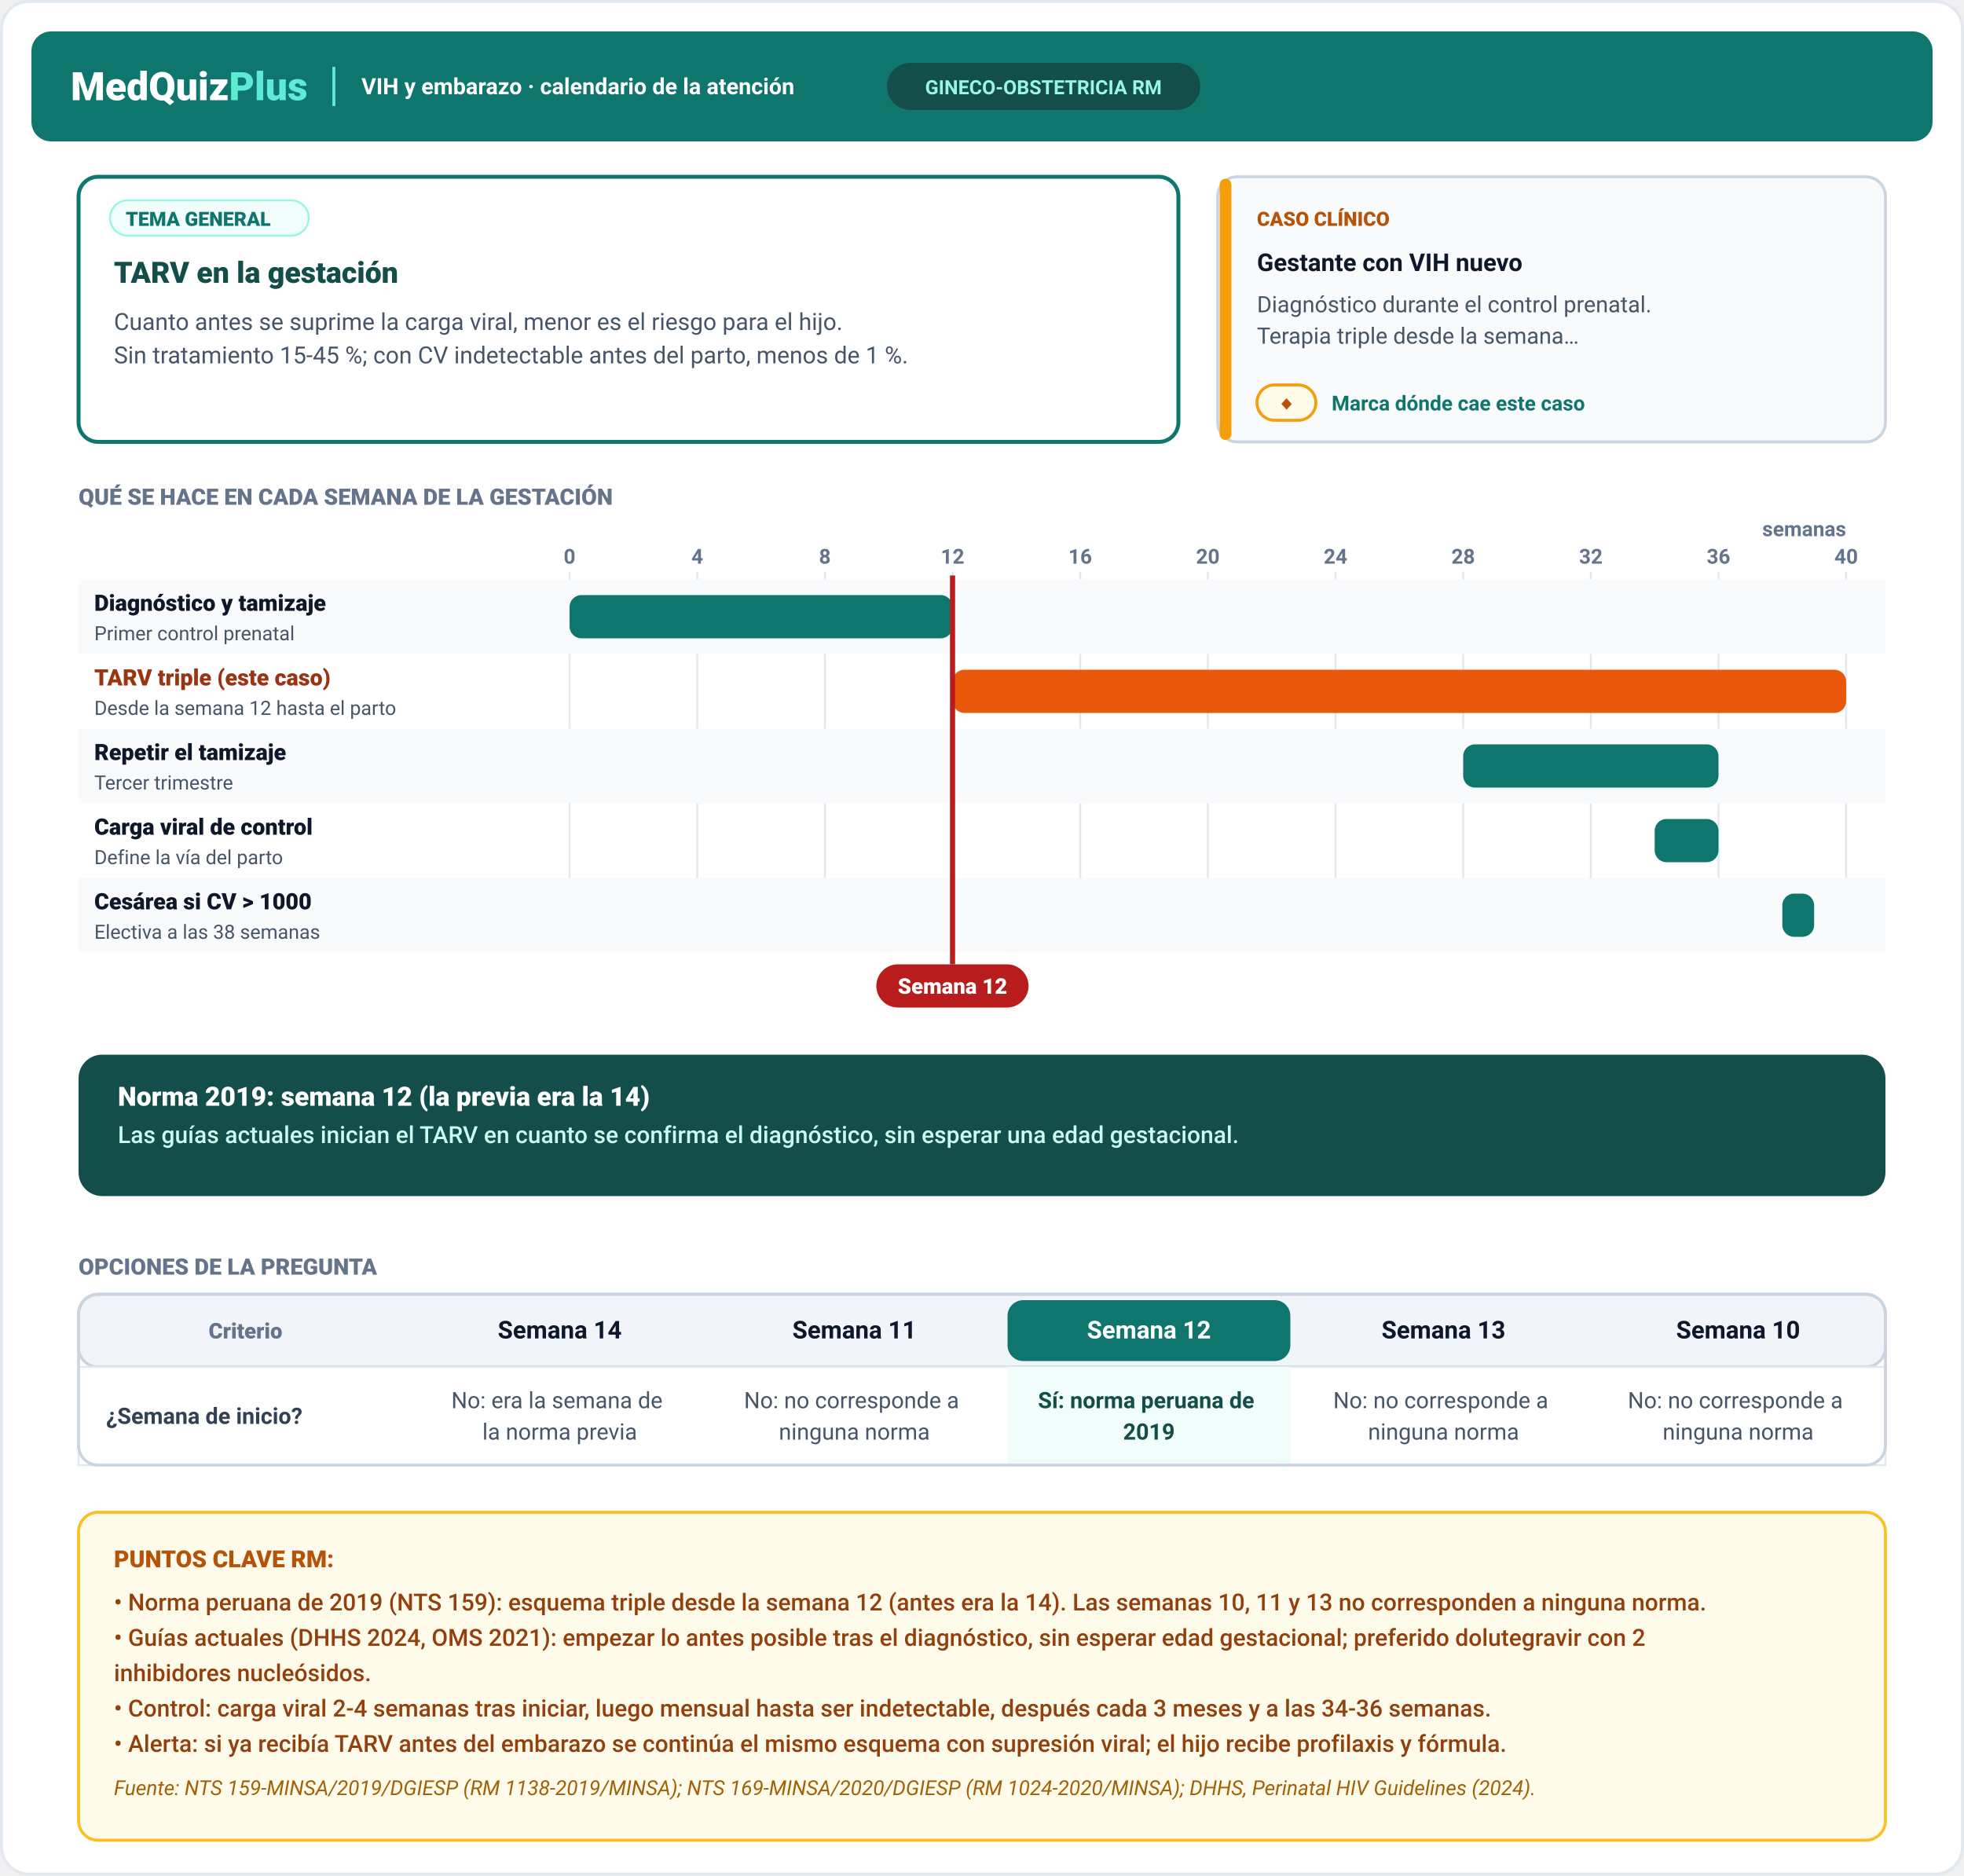
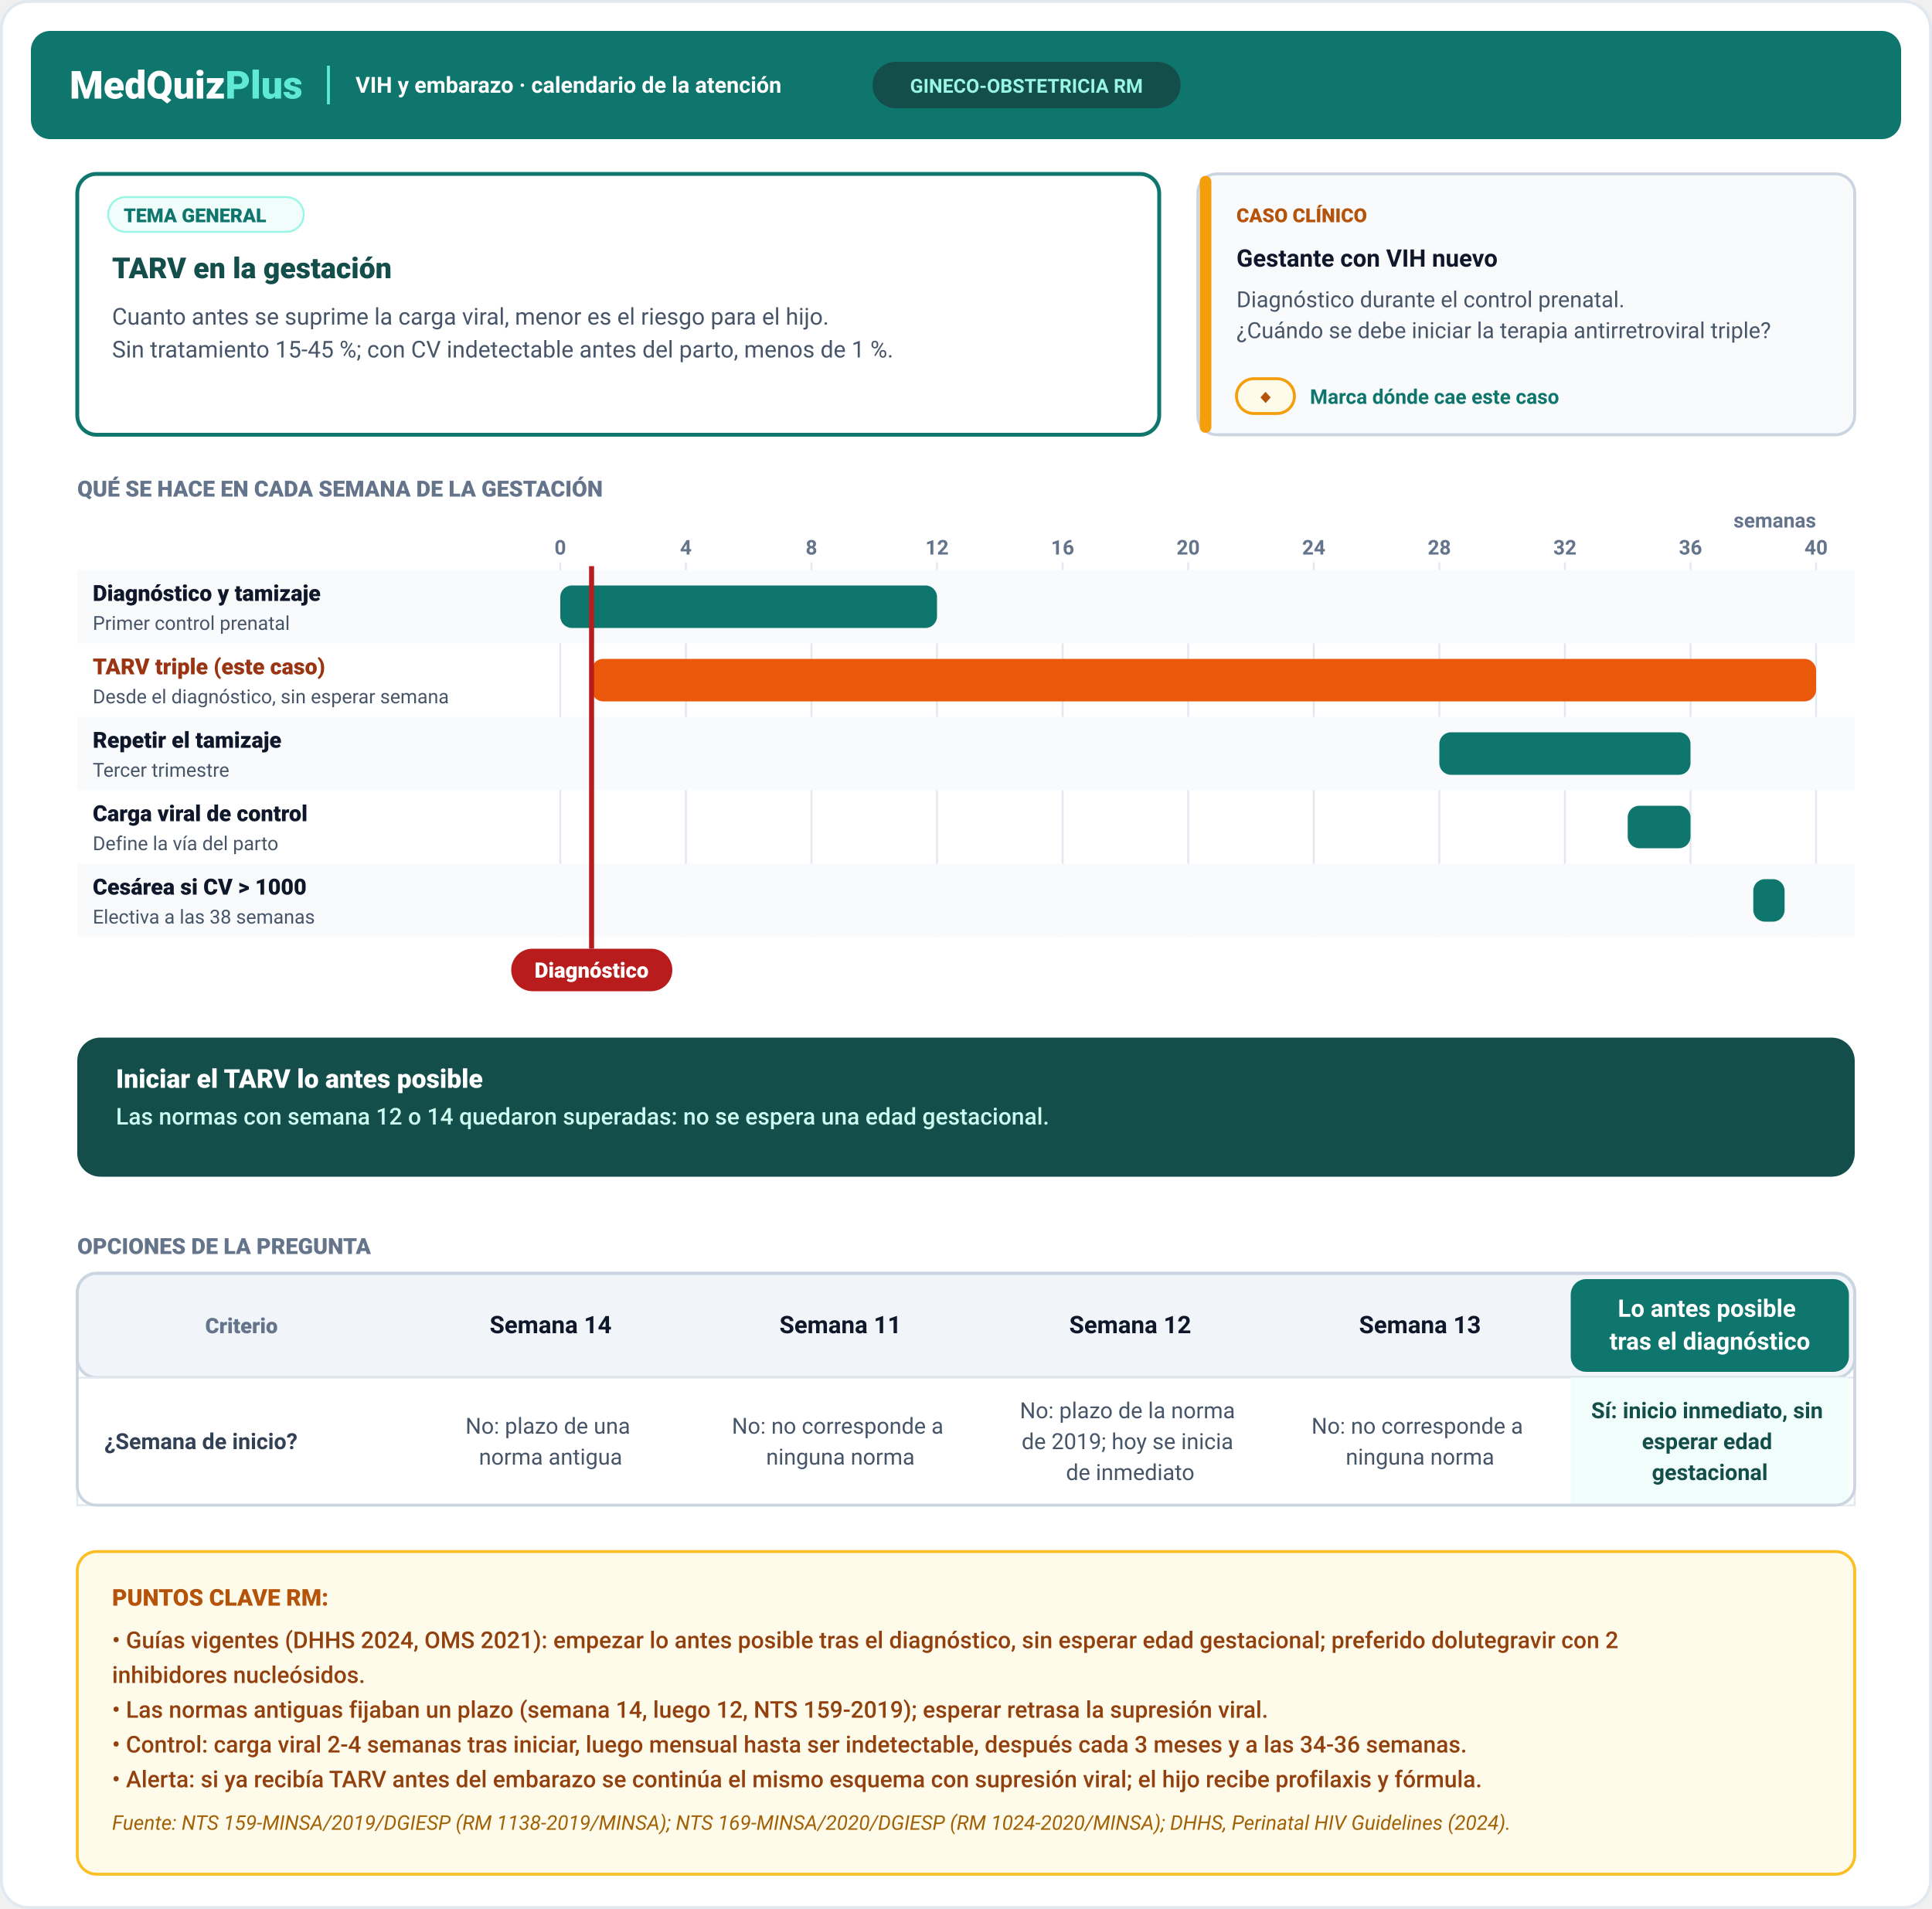
- <svg xmlns="http://www.w3.org/2000/svg" width="1000" height="955" viewBox="0 0 1000 955" font-family="Segoe UI, Roboto, Helvetica, Arial, sans-serif" role="img" aria-label="La norma peruana de 2019 fija la semana 12 para iniciar el TARV triple en la gestante con VIH">
-   <rect x="0.75" y="0.75" width="998.5" height="953.5" rx="14" fill="#ffffff" stroke="#e2e8f0" stroke-width="1.5" />
+ <svg xmlns="http://www.w3.org/2000/svg" width="1000" height="988" viewBox="0 0 1000 988" font-family="Segoe UI, Roboto, Helvetica, Arial, sans-serif" role="img" aria-label="En la gestante con VIH el TARV triple se inicia lo antes posible tras el diagnóstico">
+   <rect x="0.75" y="0.75" width="998.5" height="986.5" rx="14" fill="#ffffff" stroke="#e2e8f0" stroke-width="1.5" />
  <rect x="16.0" y="16.0" width="968.0" height="56.0" rx="10" fill="#0f766e" stroke="none" stroke-width="1.5" />
  <text x="36" y="51.0" font-size="20" font-weight="800" fill="#ffffff">MedQuiz<tspan fill="#5eead4">Plus</tspan>
  </text>
  <line x1="170.0" y1="34.0" x2="170.0" y2="54.0" stroke="#5eead4" stroke-width="1.5" />
  <text x="184.0" y="48.0" font-size="11.5" font-weight="700" font-style="normal" fill="#ffffff" text-anchor="start" data-max="542">
    <tspan x="184.0" dy="0">VIH y embarazo · calendario de la atención</tspan>
  </text>
  <rect x="451.6" y="32.0" width="159.5" height="24.0" rx="12" fill="#134e4a" stroke="none" stroke-width="1.5" />
  <text x="531.3" y="48.0" font-size="10" font-weight="700" font-style="normal" fill="#99f6e4" text-anchor="middle" data-max="144">
    <tspan x="531.3" dy="0">GINECO-OBSTETRICIA RM</tspan>
  </text>
  <rect x="40.0" y="90.0" width="560.0" height="135.0" rx="10" fill="#ffffff" stroke="#0f766e" stroke-width="2" />
  <rect x="56.0" y="102.0" width="101.2" height="18.0" rx="9" fill="#f0fdfa" stroke="#99f6e4" stroke-width="1" />
  <text x="64.0" y="115.0" font-size="10" font-weight="800" font-style="normal" fill="#0f766e" text-anchor="start" data-max="0">
    <tspan x="64.0" dy="0">TEMA GENERAL</tspan>
  </text>
  <text x="58.0" y="144.0" font-size="15" font-weight="800" font-style="normal" fill="#134e4a" text-anchor="start" data-max="524">
    <tspan x="58.0" dy="0">TARV en la gestación</tspan>
  </text>
  <text x="58.0" y="168.0" font-size="12" font-weight="400" font-style="normal" fill="#475569" text-anchor="start" data-max="524">
    <tspan x="58.0" dy="0">Cuanto antes se suprime la carga viral, menor es el riesgo para el hijo.</tspan>
    <tspan x="58.0" dy="17">Sin tratamiento 15-45 %; con CV indetectable antes del parto, menos de 1 %.</tspan>
  </text>
  <rect x="620.0" y="90.0" width="340.0" height="135.0" rx="10" fill="#f8fafc" stroke="#cbd5e1" stroke-width="1.5" />
  <rect x="621.0" y="91.0" width="6.0" height="133.0" rx="3" fill="#f59e0b" stroke="none" stroke-width="1.5" />
  <text x="640.0" y="115.0" font-size="10" font-weight="800" font-style="normal" fill="#b45309" text-anchor="start" data-max="0">
    <tspan x="640.0" dy="0">CASO CLÍNICO</tspan>
  </text>
  <text x="640.0" y="138.0" font-size="12.5" font-weight="700" font-style="normal" fill="#0f172a" text-anchor="start" data-max="304">
    <tspan x="640.0" dy="0">Gestante con VIH nuevo</tspan>
  </text>
  <text x="640.0" y="159.0" font-size="11.5" font-weight="400" font-style="normal" fill="#475569" text-anchor="start" data-max="304">
    <tspan x="640.0" dy="0">Diagnóstico durante el control prenatal.</tspan>
-     <tspan x="640.0" dy="16">Terapia triple desde la semana…</tspan>
+     <tspan x="640.0" dy="16">¿Cuándo se debe iniciar la terapia antirretroviral triple?</tspan>
  </text>
  <rect x="640.0" y="196.0" width="30.0" height="18.0" rx="9" fill="#fffbeb" stroke="#f59e0b" stroke-width="1.5" />
  <text x="655.0" y="209.0" font-size="10" font-weight="800" font-style="normal" fill="#b45309" text-anchor="middle" data-max="0">
    <tspan x="655.0" dy="0">◆</tspan>
  </text>
  <text x="678.0" y="209.0" font-size="10.5" font-weight="700" font-style="normal" fill="#0f766e" text-anchor="start" data-max="260">
    <tspan x="678.0" dy="0">Marca dónde cae este caso</tspan>
  </text>
  <text x="40.0" y="257.0" font-size="11.5" font-weight="800" font-style="normal" fill="#64748b" text-anchor="start" data-max="900">
    <tspan x="40.0" dy="0">QUÉ SE HACE EN CADA SEMANA DE LA GESTACIÓN</tspan>
  </text>
  <line x1="290.0" y1="291.0" x2="290.0" y2="485.0" stroke="#e2e8f0" stroke-width="1" />
  <text x="290.0" y="287.0" font-size="10.5" font-weight="600" font-style="normal" fill="#64748b" text-anchor="middle" data-max="30">
    <tspan x="290.0" dy="0">0</tspan>
  </text>
  <line x1="355.0" y1="291.0" x2="355.0" y2="485.0" stroke="#e2e8f0" stroke-width="1" />
  <text x="355.0" y="287.0" font-size="10.5" font-weight="600" font-style="normal" fill="#64748b" text-anchor="middle" data-max="30">
    <tspan x="355.0" dy="0">4</tspan>
  </text>
  <line x1="420.0" y1="291.0" x2="420.0" y2="485.0" stroke="#e2e8f0" stroke-width="1" />
  <text x="420.0" y="287.0" font-size="10.5" font-weight="600" font-style="normal" fill="#64748b" text-anchor="middle" data-max="30">
    <tspan x="420.0" dy="0">8</tspan>
  </text>
  <line x1="485.0" y1="291.0" x2="485.0" y2="485.0" stroke="#e2e8f0" stroke-width="1" />
  <text x="485.0" y="287.0" font-size="10.5" font-weight="600" font-style="normal" fill="#64748b" text-anchor="middle" data-max="30">
    <tspan x="485.0" dy="0">12</tspan>
  </text>
  <line x1="550.0" y1="291.0" x2="550.0" y2="485.0" stroke="#e2e8f0" stroke-width="1" />
  <text x="550.0" y="287.0" font-size="10.5" font-weight="600" font-style="normal" fill="#64748b" text-anchor="middle" data-max="30">
    <tspan x="550.0" dy="0">16</tspan>
  </text>
  <line x1="615.0" y1="291.0" x2="615.0" y2="485.0" stroke="#e2e8f0" stroke-width="1" />
  <text x="615.0" y="287.0" font-size="10.5" font-weight="600" font-style="normal" fill="#64748b" text-anchor="middle" data-max="30">
    <tspan x="615.0" dy="0">20</tspan>
  </text>
  <line x1="680.0" y1="291.0" x2="680.0" y2="485.0" stroke="#e2e8f0" stroke-width="1" />
  <text x="680.0" y="287.0" font-size="10.5" font-weight="600" font-style="normal" fill="#64748b" text-anchor="middle" data-max="30">
    <tspan x="680.0" dy="0">24</tspan>
  </text>
  <line x1="745.0" y1="291.0" x2="745.0" y2="485.0" stroke="#e2e8f0" stroke-width="1" />
  <text x="745.0" y="287.0" font-size="10.5" font-weight="600" font-style="normal" fill="#64748b" text-anchor="middle" data-max="30">
    <tspan x="745.0" dy="0">28</tspan>
  </text>
  <line x1="810.0" y1="291.0" x2="810.0" y2="485.0" stroke="#e2e8f0" stroke-width="1" />
  <text x="810.0" y="287.0" font-size="10.5" font-weight="600" font-style="normal" fill="#64748b" text-anchor="middle" data-max="30">
    <tspan x="810.0" dy="0">32</tspan>
  </text>
  <line x1="875.0" y1="291.0" x2="875.0" y2="485.0" stroke="#e2e8f0" stroke-width="1" />
  <text x="875.0" y="287.0" font-size="10.5" font-weight="600" font-style="normal" fill="#64748b" text-anchor="middle" data-max="30">
    <tspan x="875.0" dy="0">36</tspan>
  </text>
  <line x1="940.0" y1="291.0" x2="940.0" y2="485.0" stroke="#e2e8f0" stroke-width="1" />
  <text x="940.0" y="287.0" font-size="10.5" font-weight="600" font-style="normal" fill="#64748b" text-anchor="middle" data-max="30">
    <tspan x="940.0" dy="0">40</tspan>
  </text>
  <text x="940.0" y="273.0" font-size="10.5" font-weight="700" font-style="normal" fill="#64748b" text-anchor="end" data-max="60">
    <tspan x="940.0" dy="0">semanas</tspan>
  </text>
  <rect x="40.0" y="295.0" width="920.0" height="38.0" rx="0" fill="#f8fafc" stroke="none" stroke-width="1.5" />
  <text x="48.0" y="311.0" font-size="11.5" font-weight="800" font-style="normal" fill="#0f172a" text-anchor="start" data-max="236">
    <tspan x="48.0" dy="0">Diagnóstico y tamizaje</tspan>
  </text>
  <text x="48.0" y="326.0" font-size="10" font-weight="400" font-style="normal" fill="#475569" text-anchor="start" data-max="236">
    <tspan x="48.0" dy="0">Primer control prenatal</tspan>
  </text>
  <rect x="290.0" y="303.0" width="195.0" height="22.0" rx="6" fill="#0f766e" stroke="none" stroke-width="1.5" />
  <text x="48.0" y="349.0" font-size="11.5" font-weight="800" font-style="normal" fill="#9a3412" text-anchor="start" data-max="236">
    <tspan x="48.0" dy="0">TARV triple (este caso)</tspan>
  </text>
  <text x="48.0" y="364.0" font-size="10" font-weight="400" font-style="normal" fill="#475569" text-anchor="start" data-max="236">
-     <tspan x="48.0" dy="0">Desde la semana 12 hasta el parto</tspan>
-   </text>
-   <rect x="485.0" y="341.0" width="455.0" height="22.0" rx="6" fill="#ea580c" stroke="none" stroke-width="1.5" />
+     <tspan x="48.0" dy="0">Desde el diagnóstico, sin esperar semana</tspan>
+   </text>
+   <rect x="306.2" y="341.0" width="633.8" height="22.0" rx="6" fill="#ea580c" stroke="none" stroke-width="1.5" />
  <rect x="40.0" y="371.0" width="920.0" height="38.0" rx="0" fill="#f8fafc" stroke="none" stroke-width="1.5" />
  <text x="48.0" y="387.0" font-size="11.5" font-weight="800" font-style="normal" fill="#0f172a" text-anchor="start" data-max="236">
    <tspan x="48.0" dy="0">Repetir el tamizaje</tspan>
  </text>
  <text x="48.0" y="402.0" font-size="10" font-weight="400" font-style="normal" fill="#475569" text-anchor="start" data-max="236">
    <tspan x="48.0" dy="0">Tercer trimestre</tspan>
  </text>
  <rect x="745.0" y="379.0" width="130.0" height="22.0" rx="6" fill="#0f766e" stroke="none" stroke-width="1.5" />
  <text x="48.0" y="425.0" font-size="11.5" font-weight="800" font-style="normal" fill="#0f172a" text-anchor="start" data-max="236">
    <tspan x="48.0" dy="0">Carga viral de control</tspan>
  </text>
  <text x="48.0" y="440.0" font-size="10" font-weight="400" font-style="normal" fill="#475569" text-anchor="start" data-max="236">
    <tspan x="48.0" dy="0">Define la vía del parto</tspan>
  </text>
  <rect x="842.5" y="417.0" width="32.5" height="22.0" rx="6" fill="#0f766e" stroke="none" stroke-width="1.5" />
  <rect x="40.0" y="447.0" width="920.0" height="38.0" rx="0" fill="#f8fafc" stroke="none" stroke-width="1.5" />
  <text x="48.0" y="463.0" font-size="11.5" font-weight="800" font-style="normal" fill="#0f172a" text-anchor="start" data-max="236">
    <tspan x="48.0" dy="0">Cesárea si CV &gt; 1000</tspan>
  </text>
  <text x="48.0" y="478.0" font-size="10" font-weight="400" font-style="normal" fill="#475569" text-anchor="start" data-max="236">
    <tspan x="48.0" dy="0">Electiva a las 38 semanas</tspan>
  </text>
  <rect x="907.5" y="455.0" width="16.2" height="22.0" rx="6" fill="#0f766e" stroke="none" stroke-width="1.5" />
-   <line x1="485.0" y1="293.0" x2="485.0" y2="491.0" stroke="#b91c1c" stroke-width="2.6" />
-   <rect x="446.2" y="491.0" width="77.5" height="22.0" rx="11" fill="#b91c1c" stroke="none" stroke-width="1.5" />
-   <text x="485.0" y="506.0" font-size="11" font-weight="800" font-style="normal" fill="#ffffff" text-anchor="middle" data-max="0">
-     <tspan x="485.0" dy="0">Semana 12</tspan>
+   <line x1="306.2" y1="293.0" x2="306.2" y2="491.0" stroke="#b91c1c" stroke-width="2.6" />
+   <rect x="264.6" y="491.0" width="83.4" height="22.0" rx="11" fill="#b91c1c" stroke="none" stroke-width="1.5" />
+   <text x="306.2" y="506.0" font-size="11" font-weight="800" font-style="normal" fill="#ffffff" text-anchor="middle" data-max="0">
+     <tspan x="306.2" dy="0">Diagnóstico</tspan>
  </text>
  <rect x="40.0" y="537.0" width="920.0" height="72.0" rx="12" fill="#134e4a" stroke="none" stroke-width="1.5" />
  <text x="60.0" y="563.0" font-size="13.5" font-weight="800" font-style="normal" fill="#ffffff" text-anchor="start" data-max="880">
-     <tspan x="60.0" dy="0">Norma 2019: semana 12 (la previa era la 14)</tspan>
+     <tspan x="60.0" dy="0">Iniciar el TARV lo antes posible</tspan>
  </text>
  <text x="60.0" y="582.0" font-size="12" font-weight="500" font-style="normal" fill="#ccfbf1" text-anchor="start" data-max="880">
-     <tspan x="60.0" dy="0">Las guías actuales inician el TARV en cuanto se confirma el diagnóstico, sin esperar una edad gestacional.</tspan>
+     <tspan x="60.0" dy="0">Las normas con semana 12 o 14 quedaron superadas: no se espera una edad gestacional.</tspan>
  </text>
  <text x="40.0" y="649.0" font-size="11.5" font-weight="800" font-style="normal" fill="#64748b" text-anchor="start" data-max="900">
    <tspan x="40.0" dy="0">OPCIONES DE LA PREGUNTA</tspan>
  </text>
-   <rect x="40.0" y="659.0" width="920.0" height="37.0" rx="10" fill="#f1f5f9" stroke="#cbd5e1" stroke-width="1.5" />
-   <text x="125.0" y="681.5" font-size="11" font-weight="800" font-style="normal" fill="#64748b" text-anchor="middle" data-max="154">
+   <rect x="40.0" y="659.0" width="920.0" height="54.0" rx="10" fill="#f1f5f9" stroke="#cbd5e1" stroke-width="1.5" />
+   <text x="125.0" y="690.0" font-size="11" font-weight="800" font-style="normal" fill="#64748b" text-anchor="middle" data-max="154">
    <tspan x="125.0" dy="0">Criterio</tspan>
  </text>
-   <text x="285.0" y="681.5" font-size="12.5" font-weight="700" font-style="normal" fill="#0f172a" text-anchor="middle" data-max="130">
+   <text x="285.0" y="690.0" font-size="12.5" font-weight="700" font-style="normal" fill="#0f172a" text-anchor="middle" data-max="130">
    <tspan x="285.0" dy="0">Semana 14</tspan>
  </text>
-   <text x="435.0" y="681.5" font-size="12.5" font-weight="700" font-style="normal" fill="#0f172a" text-anchor="middle" data-max="130">
+   <text x="435.0" y="690.0" font-size="12.5" font-weight="700" font-style="normal" fill="#0f172a" text-anchor="middle" data-max="130">
    <tspan x="435.0" dy="0">Semana 11</tspan>
  </text>
-   <rect x="513.0" y="662.0" width="144.0" height="31.0" rx="8" fill="#0f766e" stroke="none" stroke-width="1.5" />
-   <text x="585.0" y="681.5" font-size="12.5" font-weight="700" font-style="normal" fill="#ffffff" text-anchor="middle" data-max="130">
+   <text x="585.0" y="690.0" font-size="12.5" font-weight="700" font-style="normal" fill="#0f172a" text-anchor="middle" data-max="130">
    <tspan x="585.0" dy="0">Semana 12</tspan>
  </text>
-   <text x="735.0" y="681.5" font-size="12.5" font-weight="700" font-style="normal" fill="#0f172a" text-anchor="middle" data-max="130">
+   <text x="735.0" y="690.0" font-size="12.5" font-weight="700" font-style="normal" fill="#0f172a" text-anchor="middle" data-max="130">
    <tspan x="735.0" dy="0">Semana 13</tspan>
  </text>
-   <text x="885.0" y="681.5" font-size="12.5" font-weight="700" font-style="normal" fill="#0f172a" text-anchor="middle" data-max="130">
-     <tspan x="885.0" dy="0">Semana 10</tspan>
-   </text>
-   <rect x="40.0" y="696.0" width="920.0" height="50.0" rx="0" fill="#ffffff" stroke="#e2e8f0" stroke-width="1" />
-   <rect x="513.0" y="696.0" width="144.0" height="50.0" rx="0" fill="#f0fdfa" stroke="none" stroke-width="1.5" />
-   <text x="54.0" y="725.0" font-size="11.5" font-weight="700" font-style="normal" fill="#334155" text-anchor="start" data-max="146">
+   <rect x="813.0" y="662.0" width="144.0" height="48.0" rx="8" fill="#0f766e" stroke="none" stroke-width="1.5" />
+   <text x="885.0" y="681.5" font-size="12.5" font-weight="700" font-style="normal" fill="#ffffff" text-anchor="middle" data-max="130">
+     <tspan x="885.0" dy="0">Lo antes posible</tspan>
+     <tspan x="885.0" dy="17">tras el diagnóstico</tspan>
+   </text>
+   <rect x="40.0" y="713.0" width="920.0" height="66.0" rx="0" fill="#ffffff" stroke="#e2e8f0" stroke-width="1" />
+   <rect x="813.0" y="713.0" width="144.0" height="66.0" rx="0" fill="#f0fdfa" stroke="none" stroke-width="1.5" />
+   <text x="54.0" y="750.0" font-size="11.5" font-weight="700" font-style="normal" fill="#334155" text-anchor="start" data-max="146">
    <tspan x="54.0" dy="0">¿Semana de inicio?</tspan>
  </text>
-   <text x="285.0" y="717.0" font-size="11.5" font-weight="400" font-style="normal" fill="#475569" text-anchor="middle" data-max="128">
-     <tspan x="285.0" dy="0">No: era la semana de</tspan>
-     <tspan x="285.0" dy="16">la norma previa</tspan>
-   </text>
-   <text x="435.0" y="717.0" font-size="11.5" font-weight="400" font-style="normal" fill="#475569" text-anchor="middle" data-max="128">
+   <text x="285.0" y="742.0" font-size="11.5" font-weight="400" font-style="normal" fill="#475569" text-anchor="middle" data-max="128">
+     <tspan x="285.0" dy="0">No: plazo de una</tspan>
+     <tspan x="285.0" dy="16">norma antigua</tspan>
+   </text>
+   <text x="435.0" y="742.0" font-size="11.5" font-weight="400" font-style="normal" fill="#475569" text-anchor="middle" data-max="128">
    <tspan x="435.0" dy="0">No: no corresponde a</tspan>
    <tspan x="435.0" dy="16">ninguna norma</tspan>
  </text>
-   <text x="585.0" y="717.0" font-size="11.5" font-weight="600" font-style="normal" fill="#134e4a" text-anchor="middle" data-max="128">
-     <tspan x="585.0" dy="0">Sí: norma peruana de</tspan>
-     <tspan x="585.0" dy="16">2019</tspan>
-   </text>
-   <text x="735.0" y="717.0" font-size="11.5" font-weight="400" font-style="normal" fill="#475569" text-anchor="middle" data-max="128">
+   <text x="585.0" y="734.0" font-size="11.5" font-weight="400" font-style="normal" fill="#475569" text-anchor="middle" data-max="128">
+     <tspan x="585.0" dy="0">No: plazo de la norma</tspan>
+     <tspan x="585.0" dy="16">de 2019; hoy se inicia</tspan>
+     <tspan x="585.0" dy="16">de inmediato</tspan>
+   </text>
+   <text x="735.0" y="742.0" font-size="11.5" font-weight="400" font-style="normal" fill="#475569" text-anchor="middle" data-max="128">
    <tspan x="735.0" dy="0">No: no corresponde a</tspan>
    <tspan x="735.0" dy="16">ninguna norma</tspan>
  </text>
-   <text x="885.0" y="717.0" font-size="11.5" font-weight="400" font-style="normal" fill="#475569" text-anchor="middle" data-max="128">
-     <tspan x="885.0" dy="0">No: no corresponde a</tspan>
-     <tspan x="885.0" dy="16">ninguna norma</tspan>
-   </text>
-   <rect x="40.0" y="659.0" width="920.0" height="87.0" rx="10" fill="none" stroke="#cbd5e1" stroke-width="1.5" />
-   <rect x="40.0" y="770.0" width="920.0" height="167.0" rx="10" fill="#fffbeb" stroke="#fbbf24" stroke-width="1.5" />
-   <text x="58.0" y="798.0" font-size="12" font-weight="800" font-style="normal" fill="#b45309" text-anchor="start" data-max="884">
+   <text x="885.0" y="734.0" font-size="11.5" font-weight="600" font-style="normal" fill="#134e4a" text-anchor="middle" data-max="128">
+     <tspan x="885.0" dy="0">Sí: inicio inmediato, sin</tspan>
+     <tspan x="885.0" dy="16">esperar edad</tspan>
+     <tspan x="885.0" dy="16">gestacional</tspan>
+   </text>
+   <rect x="40.0" y="659.0" width="920.0" height="120.0" rx="10" fill="none" stroke="#cbd5e1" stroke-width="1.5" />
+   <rect x="40.0" y="803.0" width="920.0" height="167.0" rx="10" fill="#fffbeb" stroke="#fbbf24" stroke-width="1.5" />
+   <text x="58.0" y="831.0" font-size="12" font-weight="800" font-style="normal" fill="#b45309" text-anchor="start" data-max="884">
    <tspan x="58.0" dy="0">PUNTOS CLAVE RM:</tspan>
  </text>
-   <text x="58.0" y="820.0" font-size="12" font-weight="500" font-style="normal" fill="#92400e" text-anchor="start" data-max="884">
-     <tspan x="58.0" dy="0">• Norma peruana de 2019 (NTS 159): esquema triple desde la semana 12 (antes era la 14). Las semanas 10, 11 y 13 no corresponden a ninguna norma.</tspan>
-     <tspan x="58.0" dy="18">• Guías actuales (DHHS 2024, OMS 2021): empezar lo antes posible tras el diagnóstico, sin esperar edad gestacional; preferido dolutegravir con 2</tspan>
+   <text x="58.0" y="853.0" font-size="12" font-weight="500" font-style="normal" fill="#92400e" text-anchor="start" data-max="884">
+     <tspan x="58.0" dy="0">• Guías vigentes (DHHS 2024, OMS 2021): empezar lo antes posible tras el diagnóstico, sin esperar edad gestacional; preferido dolutegravir con 2</tspan>
    <tspan x="58.0" dy="18">   inhibidores nucleósidos.</tspan>
+     <tspan x="58.0" dy="18">• Las normas antiguas fijaban un plazo (semana 14, luego 12, NTS 159-2019); esperar retrasa la supresión viral.</tspan>
    <tspan x="58.0" dy="18">• Control: carga viral 2-4 semanas tras iniciar, luego mensual hasta ser indetectable, después cada 3 meses y a las 34-36 semanas.</tspan>
    <tspan x="58.0" dy="18">• Alerta: si ya recibía TARV antes del embarazo se continúa el mismo esquema con supresión viral; el hijo recibe profilaxis y fórmula.</tspan>
  </text>
-   <text x="58.0" y="914.0" font-size="10.5" font-weight="400" font-style="italic" fill="#a16207" text-anchor="start" data-max="884">
+   <text x="58.0" y="947.0" font-size="10.5" font-weight="400" font-style="italic" fill="#a16207" text-anchor="start" data-max="884">
    <tspan x="58.0" dy="0">Fuente: NTS 159-MINSA/2019/DGIESP (RM 1138-2019/MINSA); NTS 169-MINSA/2020/DGIESP (RM 1024-2020/MINSA); DHHS, Perinatal HIV Guidelines (2024).</tspan>
  </text>
</svg>
